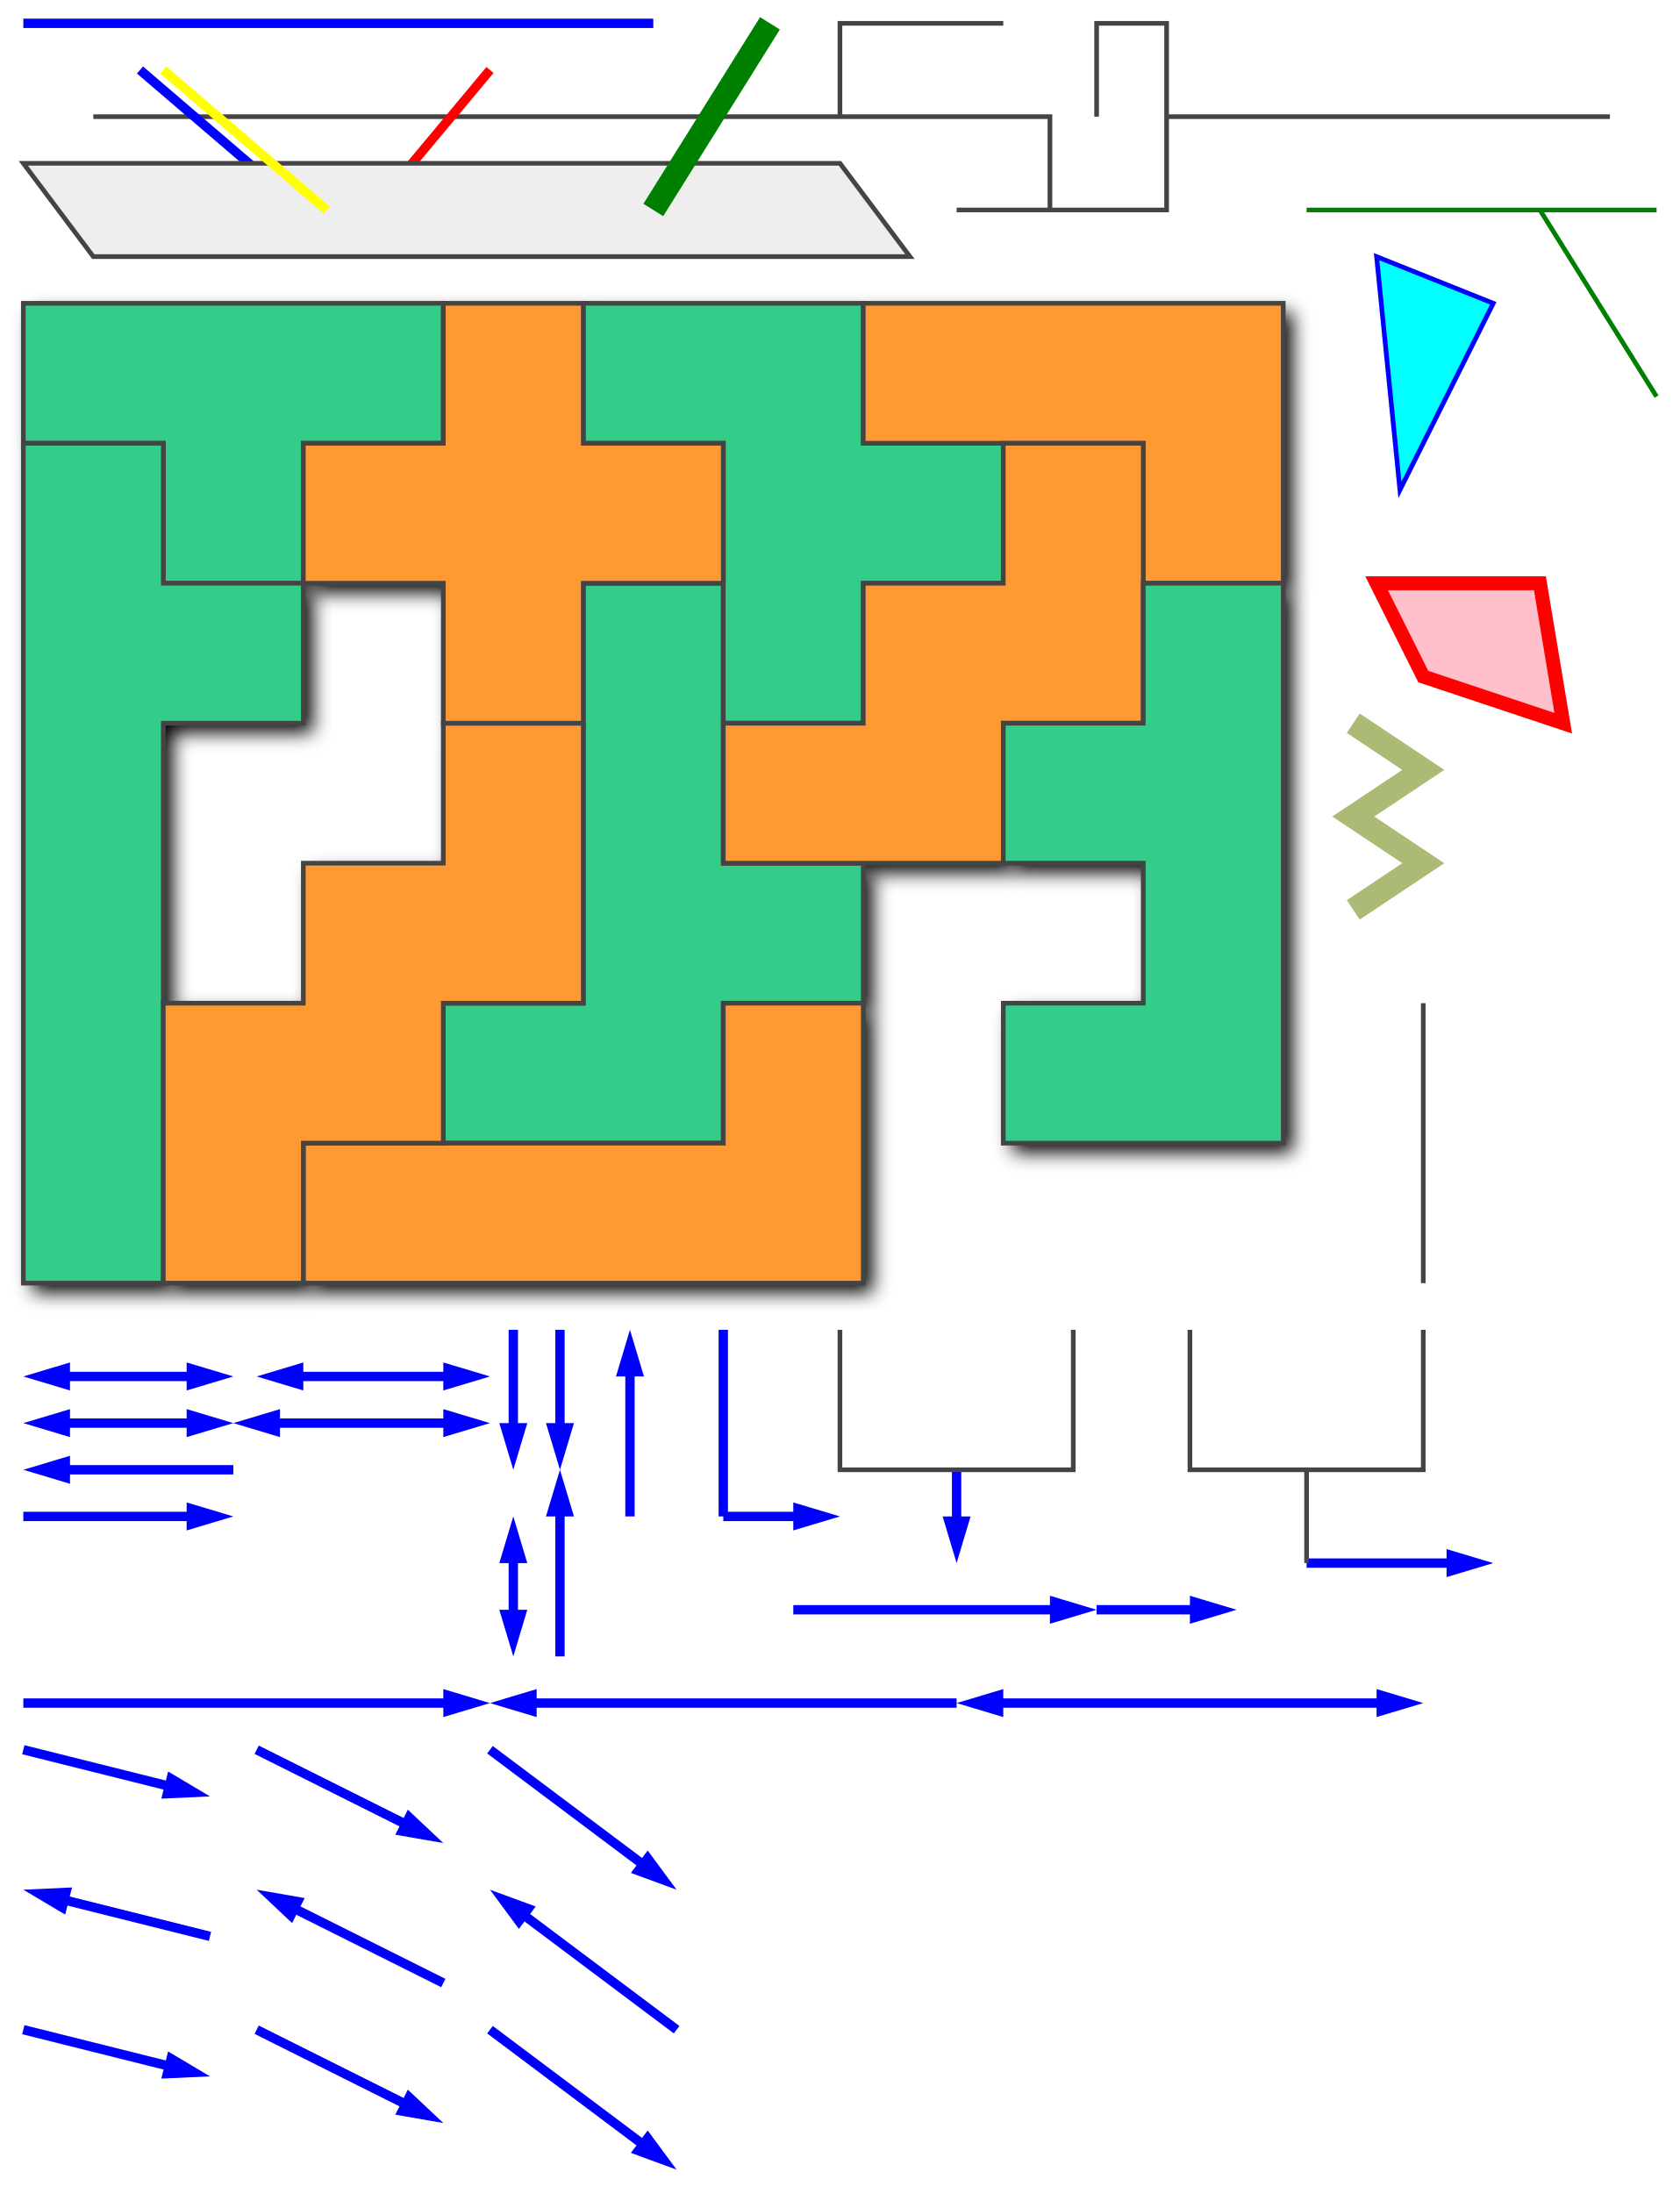
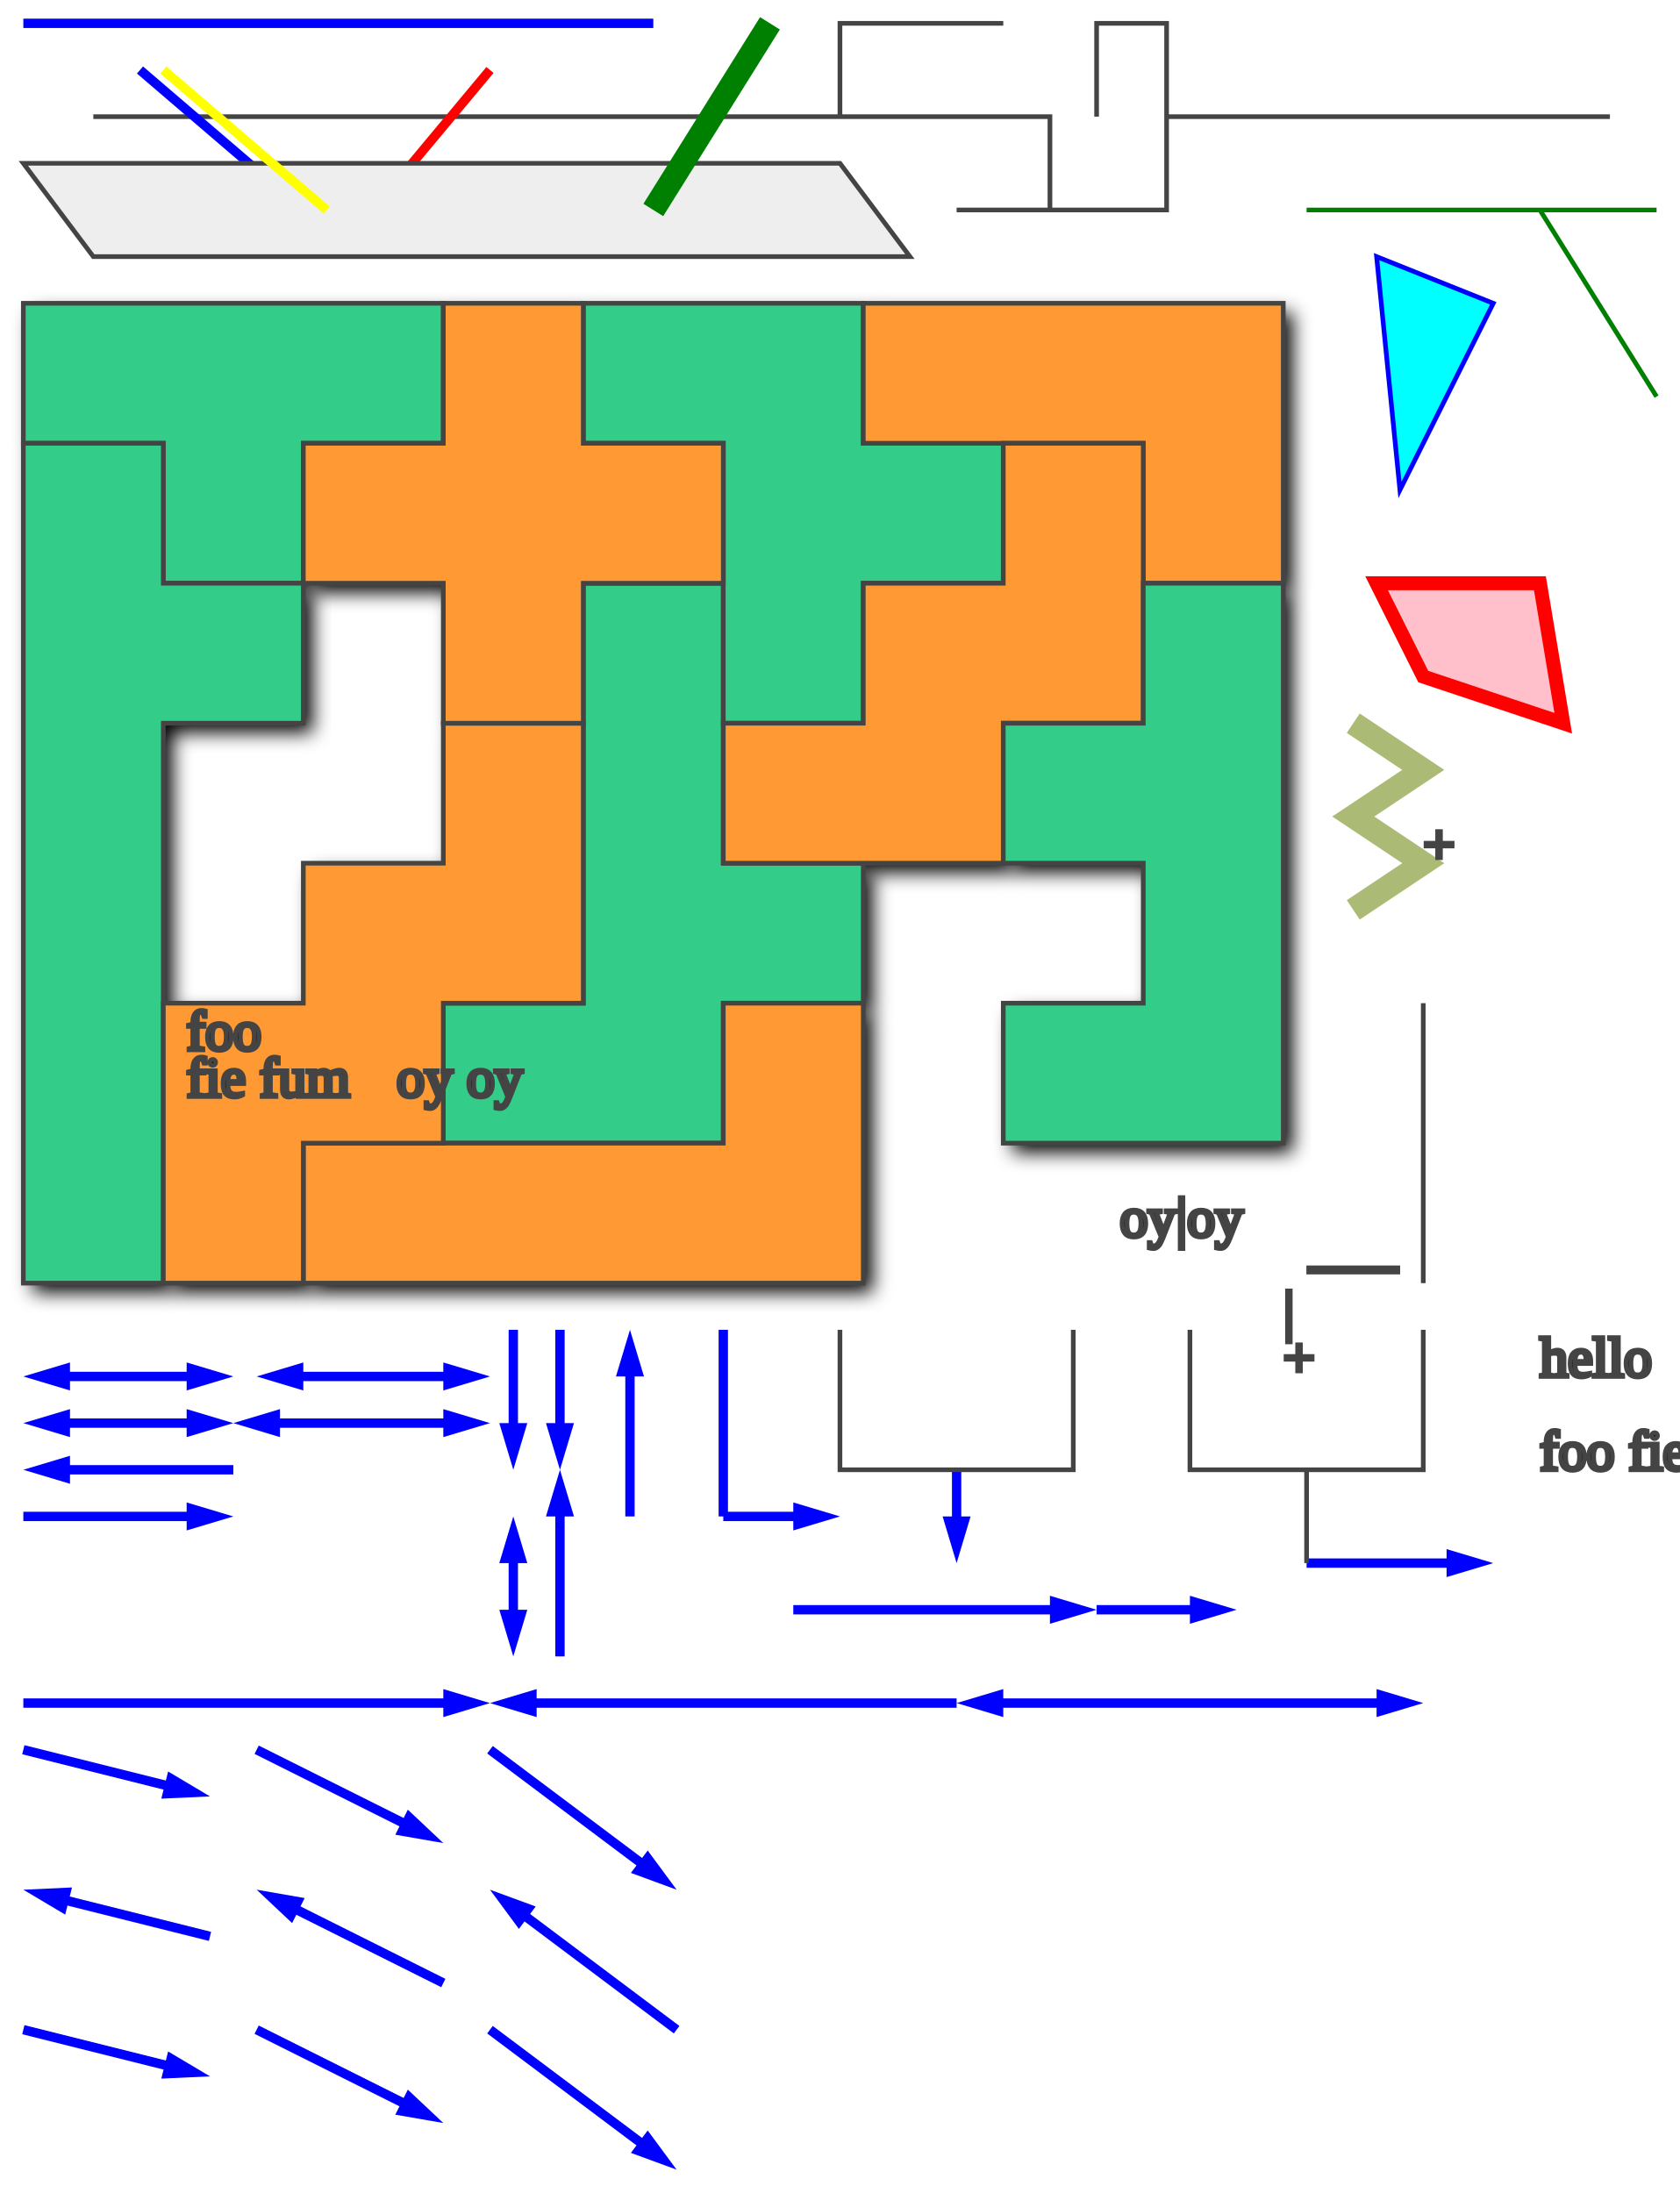
<svg xmlns="http://www.w3.org/2000/svg" version="1.1" width="360" height="470" viewBox="-5 -5 360 470" style="stroke: #444; stroke-width: 1">
  <marker id="arrow_0_end" refX="5" refY="3" markerUnits="userSpaceOnUse" markerWidth="10" markerHeight="6" orient="auto">
    <path d="M0,0 L10,3 L0,6 Z" style="fill: blue; stroke: none" />
  </marker>
  <marker id="arrow_0_start" refX="5" refY="3" markerUnits="userSpaceOnUse" markerWidth="10" markerHeight="6" orient="auto">
    <path d="M10,0 L0,3 L10,6 Z" style="fill: blue; stroke: none" />
  </marker>
  <filter id="drop_shadow_0">
    <feGaussianBlur stdDeviation="2" />
    <feOffset dy="2" dx="2" />
  </filter>
  <style>
    line { stroke: blue; stroke-width: 2 }
    polygon { fill: #ccc }
    polyline { fill: none }
    path { fill: none }
    #L1 { stroke: red }
    #L3 { stroke: green; stroke-width: 5 }
    .grn { fill: #3c8 }
    .org { fill: #f93 }
    #P2 { fill: pink; stroke: red; stroke-width: 3 }
    #P1 { fill: #eee }
    .dropshadow0 { fill: #000; stroke: none; filter: url(#drop_shadow_0) }
  </style>
  <polygon points="0,60 30,60 60,60 90,60 90,90 60,90 60,120 30,120 30,90 0,90" class="dropshadow0" />
  <polygon points="0,90 30,90 30,120 60,120 60,150 30,150 30,180 30,210 30,240 30,270 0,270 0,240 0,210 0,180 0,150 0,120" class="dropshadow0" />
  <polygon points="120,120 150,120 150,150 150,180 180,180 180,210 150,210 150,240 120,240 90,240 90,210 120,210 120,180 120,150" class="dropshadow0" />
  <polygon points="120,60 150,60 180,60 180,90 210,90 210,120 180,120 180,150 150,150 150,120 150,90 120,90" class="dropshadow0" />
  <polygon points="150,210 180,210 180,240 180,270 150,270 120,270 90,270 60,270 60,240 90,240 120,240 150,240" class="dropshadow0" />
  <polygon points="180,60 210,60 240,60 270,60 270,90 270,120 240,120 240,90 210,90 180,90" class="dropshadow0" />
  <polygon points="210,90 240,90 240,120 240,150 210,150 210,180 180,180 150,180 150,150 180,150 180,120 210,120" class="dropshadow0" />
  <polygon points="240,120 270,120 270,150 270,180 270,210 270,240 240,240 210,240 210,210 240,210 240,180 210,180 210,150 240,150" class="dropshadow0" />
  <polygon points="90,150 120,150 120,180 120,210 90,210 90,240 60,240 60,270 30,270 30,240 30,210 60,210 60,180 90,180" class="dropshadow0" />
  <polygon points="90,60 120,60 120,90 150,90 150,120 120,120 120,150 90,150 90,120 60,120 60,90 90,90" class="dropshadow0" />
  <line x1="0" y1="0" x2="135" y2="0" />
  <line x1="0" y1="320" x2="40" y2="320" marker-end="url(#arrow_0_end)" />
  <line x1="0" y1="360" x2="95" y2="360" marker-end="url(#arrow_0_end)" />
  <line x1="0" y1="370" x2="35.149" y2="378.787" marker-end="url(#arrow_0_end)" />
  <line x1="100" y1="370" x2="136" y2="397" marker-end="url(#arrow_0_end)" />
  <line x1="104" y1="403" x2="140" y2="430" marker-start="url(#arrow_0_start)" />
  <line x1="105" y1="280" x2="105" y2="305" marker-end="url(#arrow_0_end)" />
  <line x1="105" y1="325" x2="105" y2="345" marker-start="url(#arrow_0_start)" marker-end="url(#arrow_0_end)" />
  <line x1="105" y1="360" x2="200" y2="360" marker-start="url(#arrow_0_start)" />
  <line x1="115" y1="280" x2="115" y2="305" marker-end="url(#arrow_0_end)" />
  <line x1="115" y1="315" x2="115" y2="350" marker-start="url(#arrow_0_start)" />
  <line x1="130" y1="285" x2="130" y2="320" marker-start="url(#arrow_0_start)" />
  <line x1="136" y1="457" x2="100" y2="430" marker-start="url(#arrow_0_start)" />
  <line x1="150" y1="280" x2="150" y2="320" />
  <line x1="150" y1="320" x2="170" y2="320" marker-end="url(#arrow_0_end)" />
  <line x1="165" y1="340" x2="225" y2="340" marker-end="url(#arrow_0_end)" />
  <line x1="200" y1="310" x2="200" y2="325" marker-end="url(#arrow_0_end)" />
  <line x1="205" y1="360" x2="295" y2="360" marker-start="url(#arrow_0_start)" marker-end="url(#arrow_0_end)" />
  <line x1="230" y1="340" x2="255" y2="340" marker-end="url(#arrow_0_end)" />
  <line x1="275" y1="330" x2="310" y2="330" marker-end="url(#arrow_0_end)" />
  <line x1="35.149" y1="438.787" x2="0" y2="430" marker-start="url(#arrow_0_start)" />
  <line x1="4.851" y1="401.213" x2="40" y2="410" marker-start="url(#arrow_0_start)" />
  <line x1="5" y1="290" x2="40" y2="290" marker-start="url(#arrow_0_start)" marker-end="url(#arrow_0_end)" />
  <line x1="5" y1="300" x2="40" y2="300" marker-start="url(#arrow_0_start)" marker-end="url(#arrow_0_end)" />
  <line x1="5" y1="310" x2="45" y2="310" marker-start="url(#arrow_0_start)" />
  <line x1="50" y1="300" x2="95" y2="300" marker-start="url(#arrow_0_start)" marker-end="url(#arrow_0_end)" />
  <line x1="50" y1="370" x2="85.528" y2="387.764" marker-end="url(#arrow_0_end)" />
  <line x1="54.472" y1="402.236" x2="90" y2="420" marker-start="url(#arrow_0_start)" />
  <line x1="55" y1="290" x2="95" y2="290" marker-start="url(#arrow_0_start)" marker-end="url(#arrow_0_end)" />
  <line x1="85.528" y1="447.764" x2="50" y2="430" marker-start="url(#arrow_0_start)" />
  <path d="M 210,0 L 175,0 L 175,20 L 15,20 M 175,20 L 220,20 L 220,40 L 200,40 M 220,40 L 245,40 L 245,20 L 340,20 M 245,20 L 245,0 L 230,0 L 230,20" />
  <path d="M 275,330 L 275,310 L 250,310 L 250,280 M 275,310 L 300,310 L 300,280" />
  <path d="M 275,40 L 350,40 M 325,40 L 350,80" style="stroke: green" />
  <polygon points="0,60 30,60 60,60 90,60 90,90 60,90 60,120 30,120 30,90 0,90" class="grn" />
  <polygon points="0,90 30,90 30,120 60,120 60,150 30,150 30,180 30,210 30,240 30,270 0,270 0,240 0,210 0,180 0,150 0,120" class="grn" />
  <polygon points="120,120 150,120 150,150 150,180 180,180 180,210 150,210 150,240 120,240 90,240 90,210 120,210 120,180 120,150" class="grn" />
  <polygon points="120,60 150,60 180,60 180,90 210,90 210,120 180,120 180,150 150,150 150,120 150,90 120,90" class="grn" />
  <polygon points="150,210 180,210 180,240 180,270 150,270 120,270 90,270 60,270 60,240 90,240 120,240 150,240" class="org" />
  <polygon points="180,60 210,60 240,60 270,60 270,90 270,120 240,120 240,90 210,90 180,90" class="org" />
  <polygon points="210,90 240,90 240,120 240,150 210,150 210,180 180,180 150,180 150,150 180,150 180,120 210,120" class="org" />
  <polygon points="240,120 270,120 270,150 270,180 270,210 270,240 240,240 210,240 210,210 240,210 240,180 210,180 210,150 240,150" class="grn" />
  <polygon points="290,120 325,120 330,150 300,140" id="P2" />
  <polygon points="290,50 315,60 295,100" style="fill: cyan; stroke: blue" />
  <polygon points="90,150 120,150 120,180 120,210 90,210 90,240 60,240 60,270 30,270 30,240 30,210 60,210 60,180 90,180" class="org" />
  <polygon points="90,60 120,60 120,90 150,90 150,120 120,120 120,150 90,150 90,120 60,120 60,90 90,90" class="org" />
  <polyline points="175,280 175,310 200,310 225,310 225,280" />
  <polyline points="285,190 300,180 285,170 300,160 285,150" style="stroke-width: 5; stroke: #abba74" />
  <polyline points="300,210 300,230 300,250 300,270" />
+   <text x="235" y="260">
+     oy|oy
+   </text>
+   <text x="270" y="280">
+     |
+   </text>
+   <text x="270" y="290">
+     +
+   </text>
+   <text x="275" y="270">
+     -----
+   </text>
+   <text x="300" y="180">
+     +
+   </text>
+   <text x="325" y="290">
+     hello
+   </text>
+   <text x="325" y="310">
+     foo fie fum
+   </text>
+   <text x="35" y="220">
+     foo
+   </text>
+   <text x="35" y="230">
+     fie fum
+   </text>
+   <text x="80" y="230">
+     oy
+   </text>
+   <text x="95" y="230">
+     oy
+   </text>
  <line x1="100" y1="10" x2="75" y2="40" id="L1" />
  <line x1="25" y1="10" x2="60" y2="40" />
  <polygon points="0,30 175,30 190,50 15,50" id="P1" />
  <line x1="160" y1="0" x2="135" y2="40" id="L3" />
  <line x1="30" y1="10" x2="65" y2="40" style="stroke: yellow" />
</svg>
